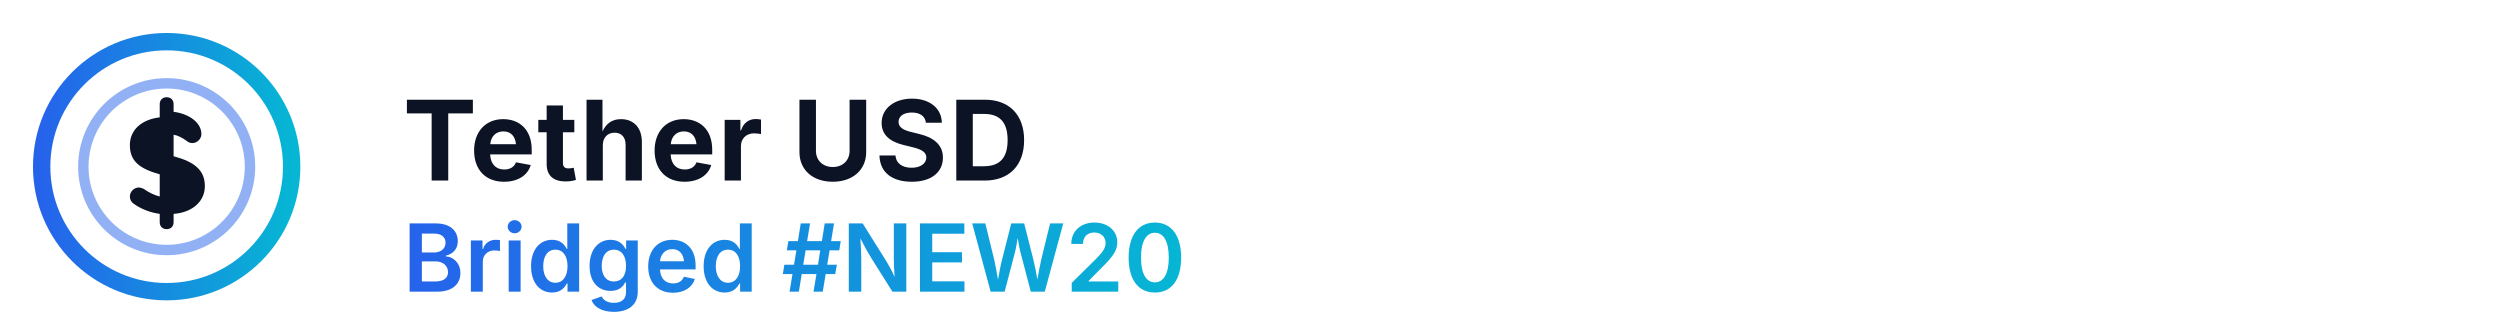
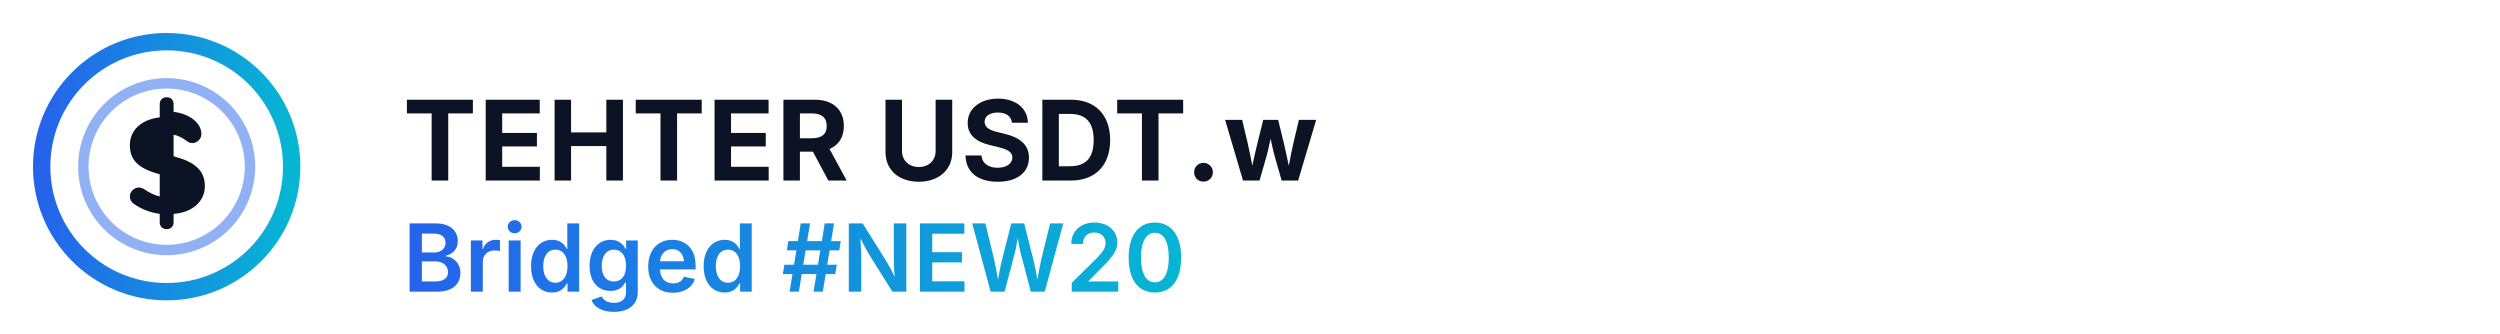
<svg xmlns="http://www.w3.org/2000/svg" width="360" height="48" viewBox="0 0 360 48" role="img" aria-labelledby="title desc">
  <defs>
    <linearGradient id="accentGrad" x1="0%" y1="0%" x2="100%" y2="0%">
      <stop offset="0%" stop-color="#2563EB" />
      <stop offset="100%" stop-color="#06B6D4" />
    </linearGradient>
  </defs>
  <g transform="translate(6,6)">
    <circle cx="18" cy="18" r="18" fill="none" stroke="url(#accentGrad)" stroke-width="2.5" />
    <circle cx="18" cy="18" r="12" fill="none" stroke="#2563EB" stroke-width="1.5" opacity="0.5" />
    <path d="M18 8c.6 0 1 .4 1 1v1.1c2.3.3 4 1.6 4 3.2 0 .7-.6 1.3-1.3 1.3-.3 0-.6-.1-.8-.3-.7-.5-1.3-.8-1.9-.9v3.1c3 .8 4.5 2 4.5 4.3 0 2.2-1.8 3.8-4.5 4v1.2c0 .6-.4 1-1 1s-1-.4-1-1v-1.2c-1.4-.2-2.7-.7-3.8-1.5-.3-.2-.5-.6-.5-1 0-.7.6-1.3 1.3-1.3.2 0 .5.1.7.2.7.5 1.5.9 2.3 1.1v-3.2c-2.9-.8-4.3-1.9-4.3-4.2 0-2.2 1.7-3.7 4.3-4V9c0-.6.4-1 1-1z" fill="#0B1324" />
  </g>
  <g transform="translate(58,14)" fill="#0B1324">
-     <text x="0" y="12" font-family="Segoe UI, Inter, Arial, Helvetica, sans-serif" font-size="16" font-weight="700" letter-spacing="0.2">Tether USD</text>
+     <text x="0" y="12" font-family="Segoe UI, Inter, Arial, Helvetica, sans-serif" font-size="16" font-weight="700" letter-spacing="0.2">TEHTER USDT.w</text>
  </g>
  <g transform="translate(58,14)">
    <text x="0" y="28" font-family="Segoe UI, Inter, Arial, Helvetica, sans-serif" font-size="13.5" font-weight="600" fill="url(#accentGrad)">Bridged #NEW20</text>
  </g>
</svg>
